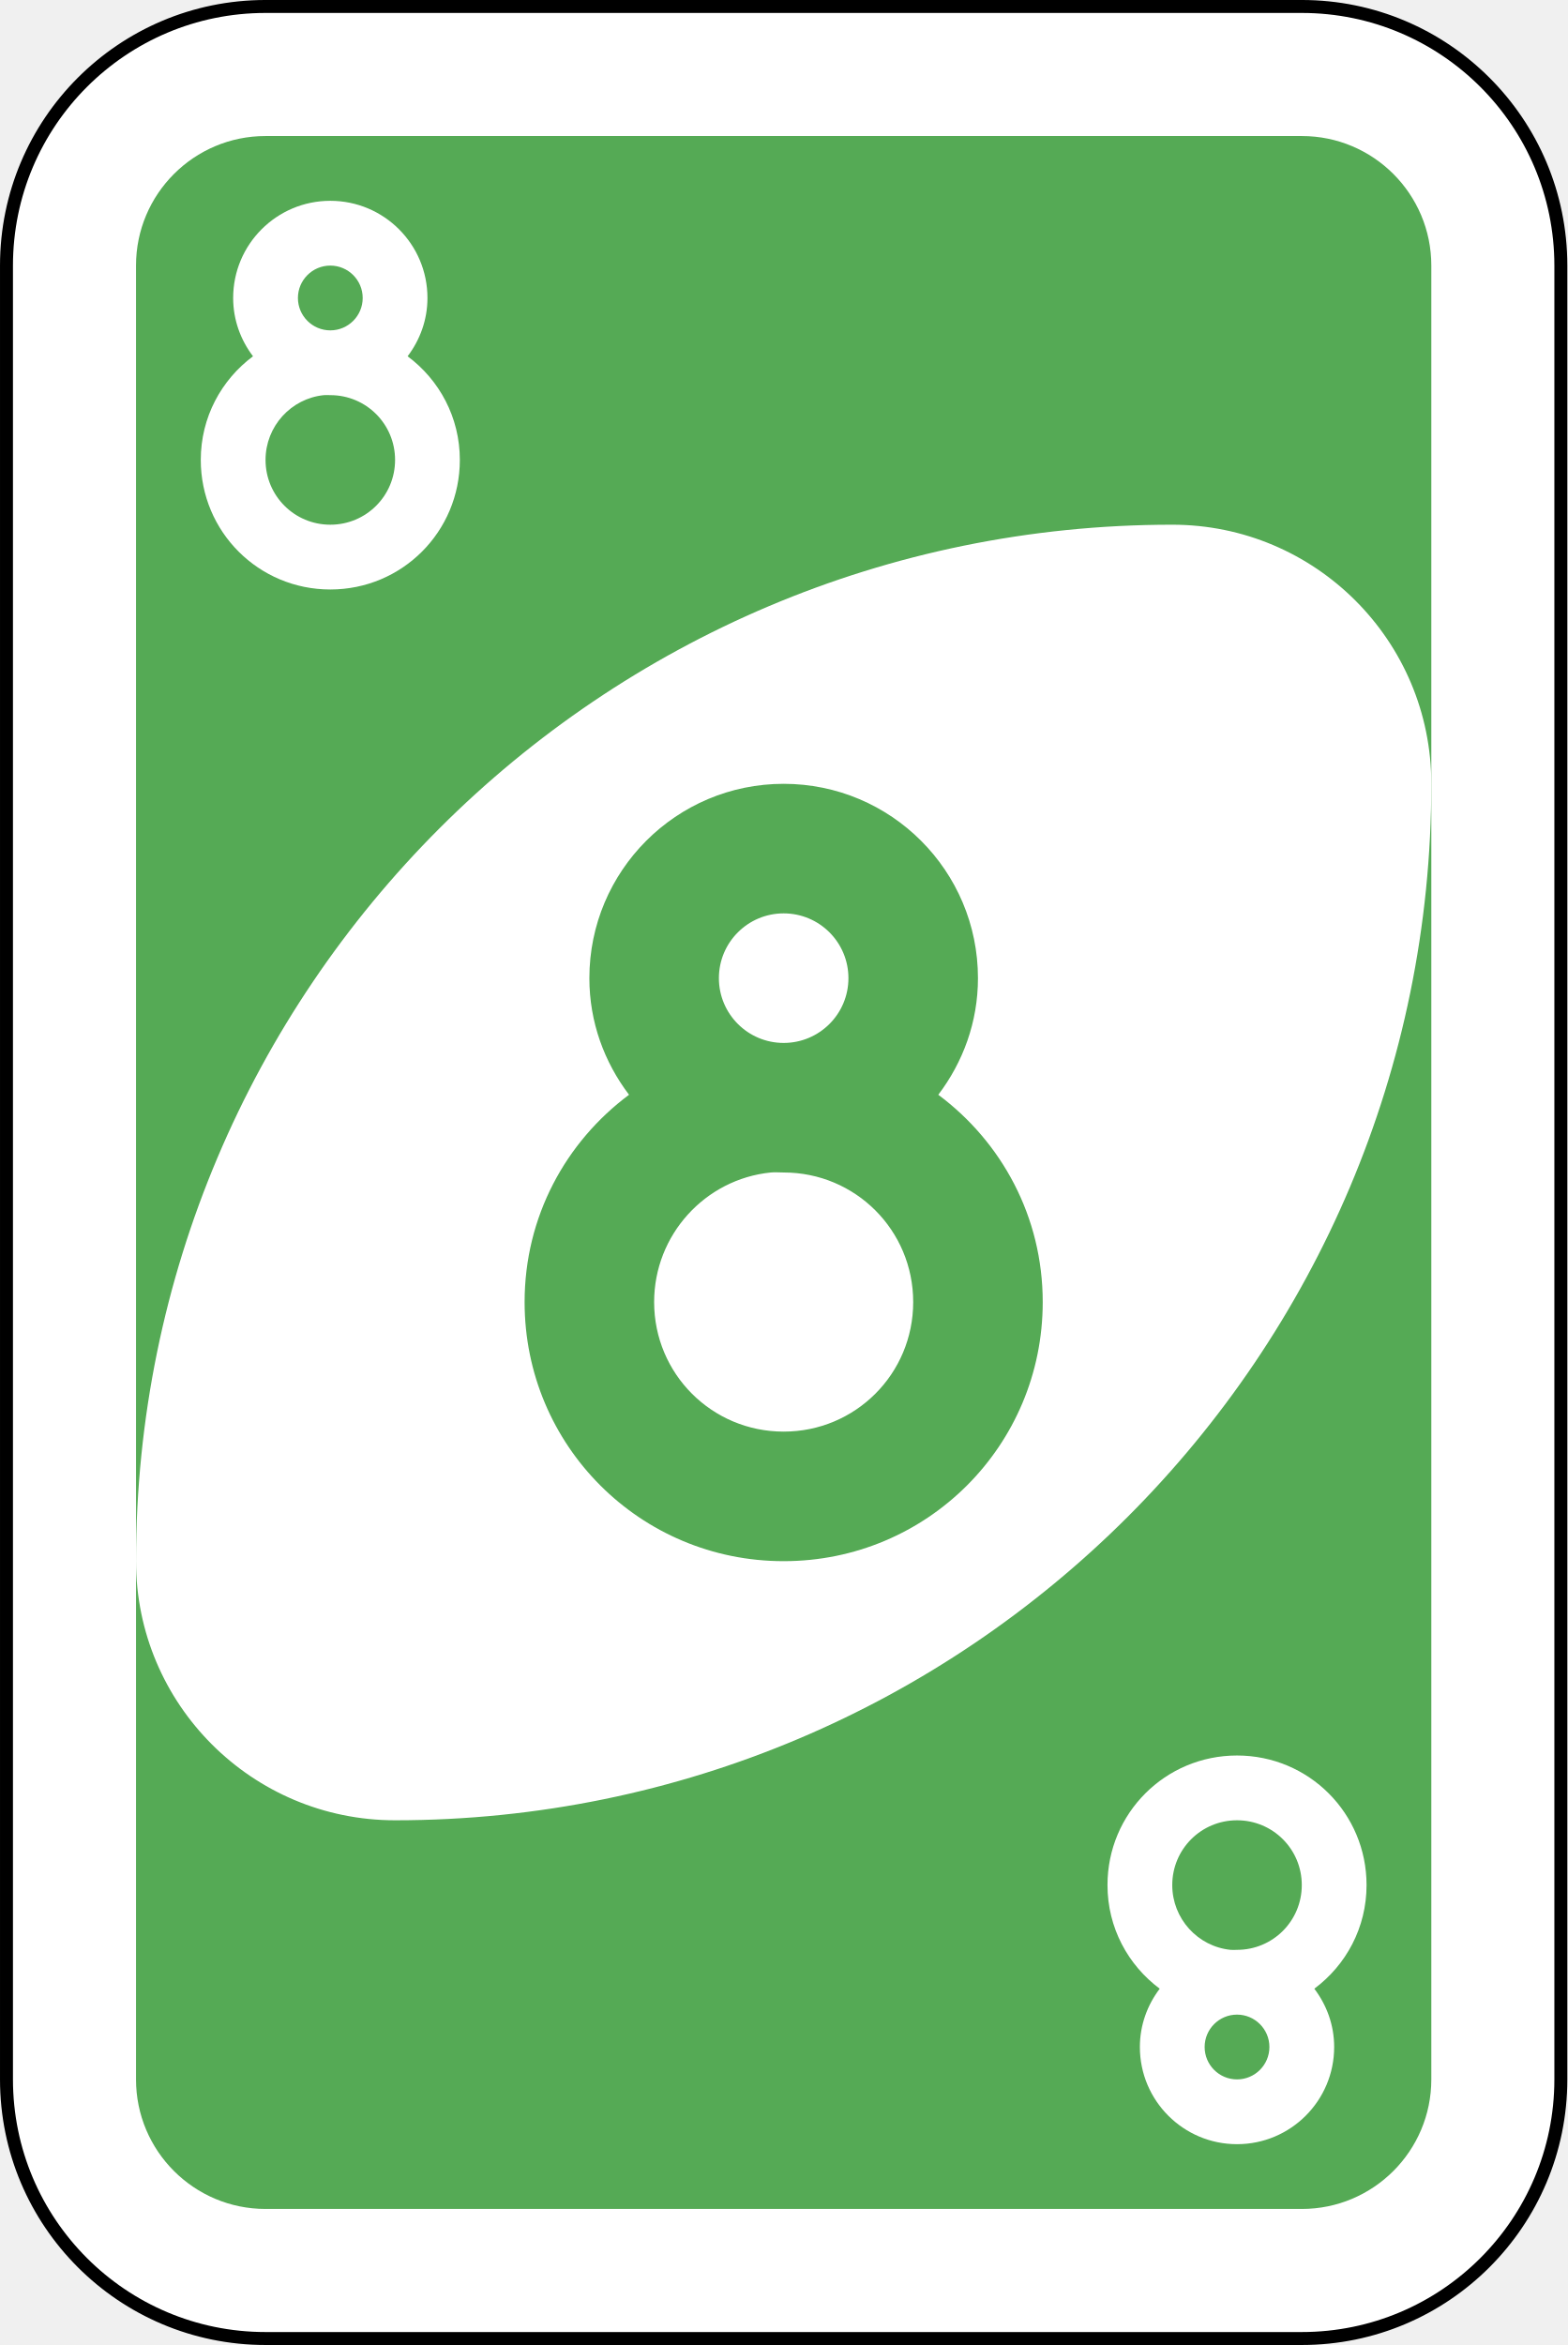
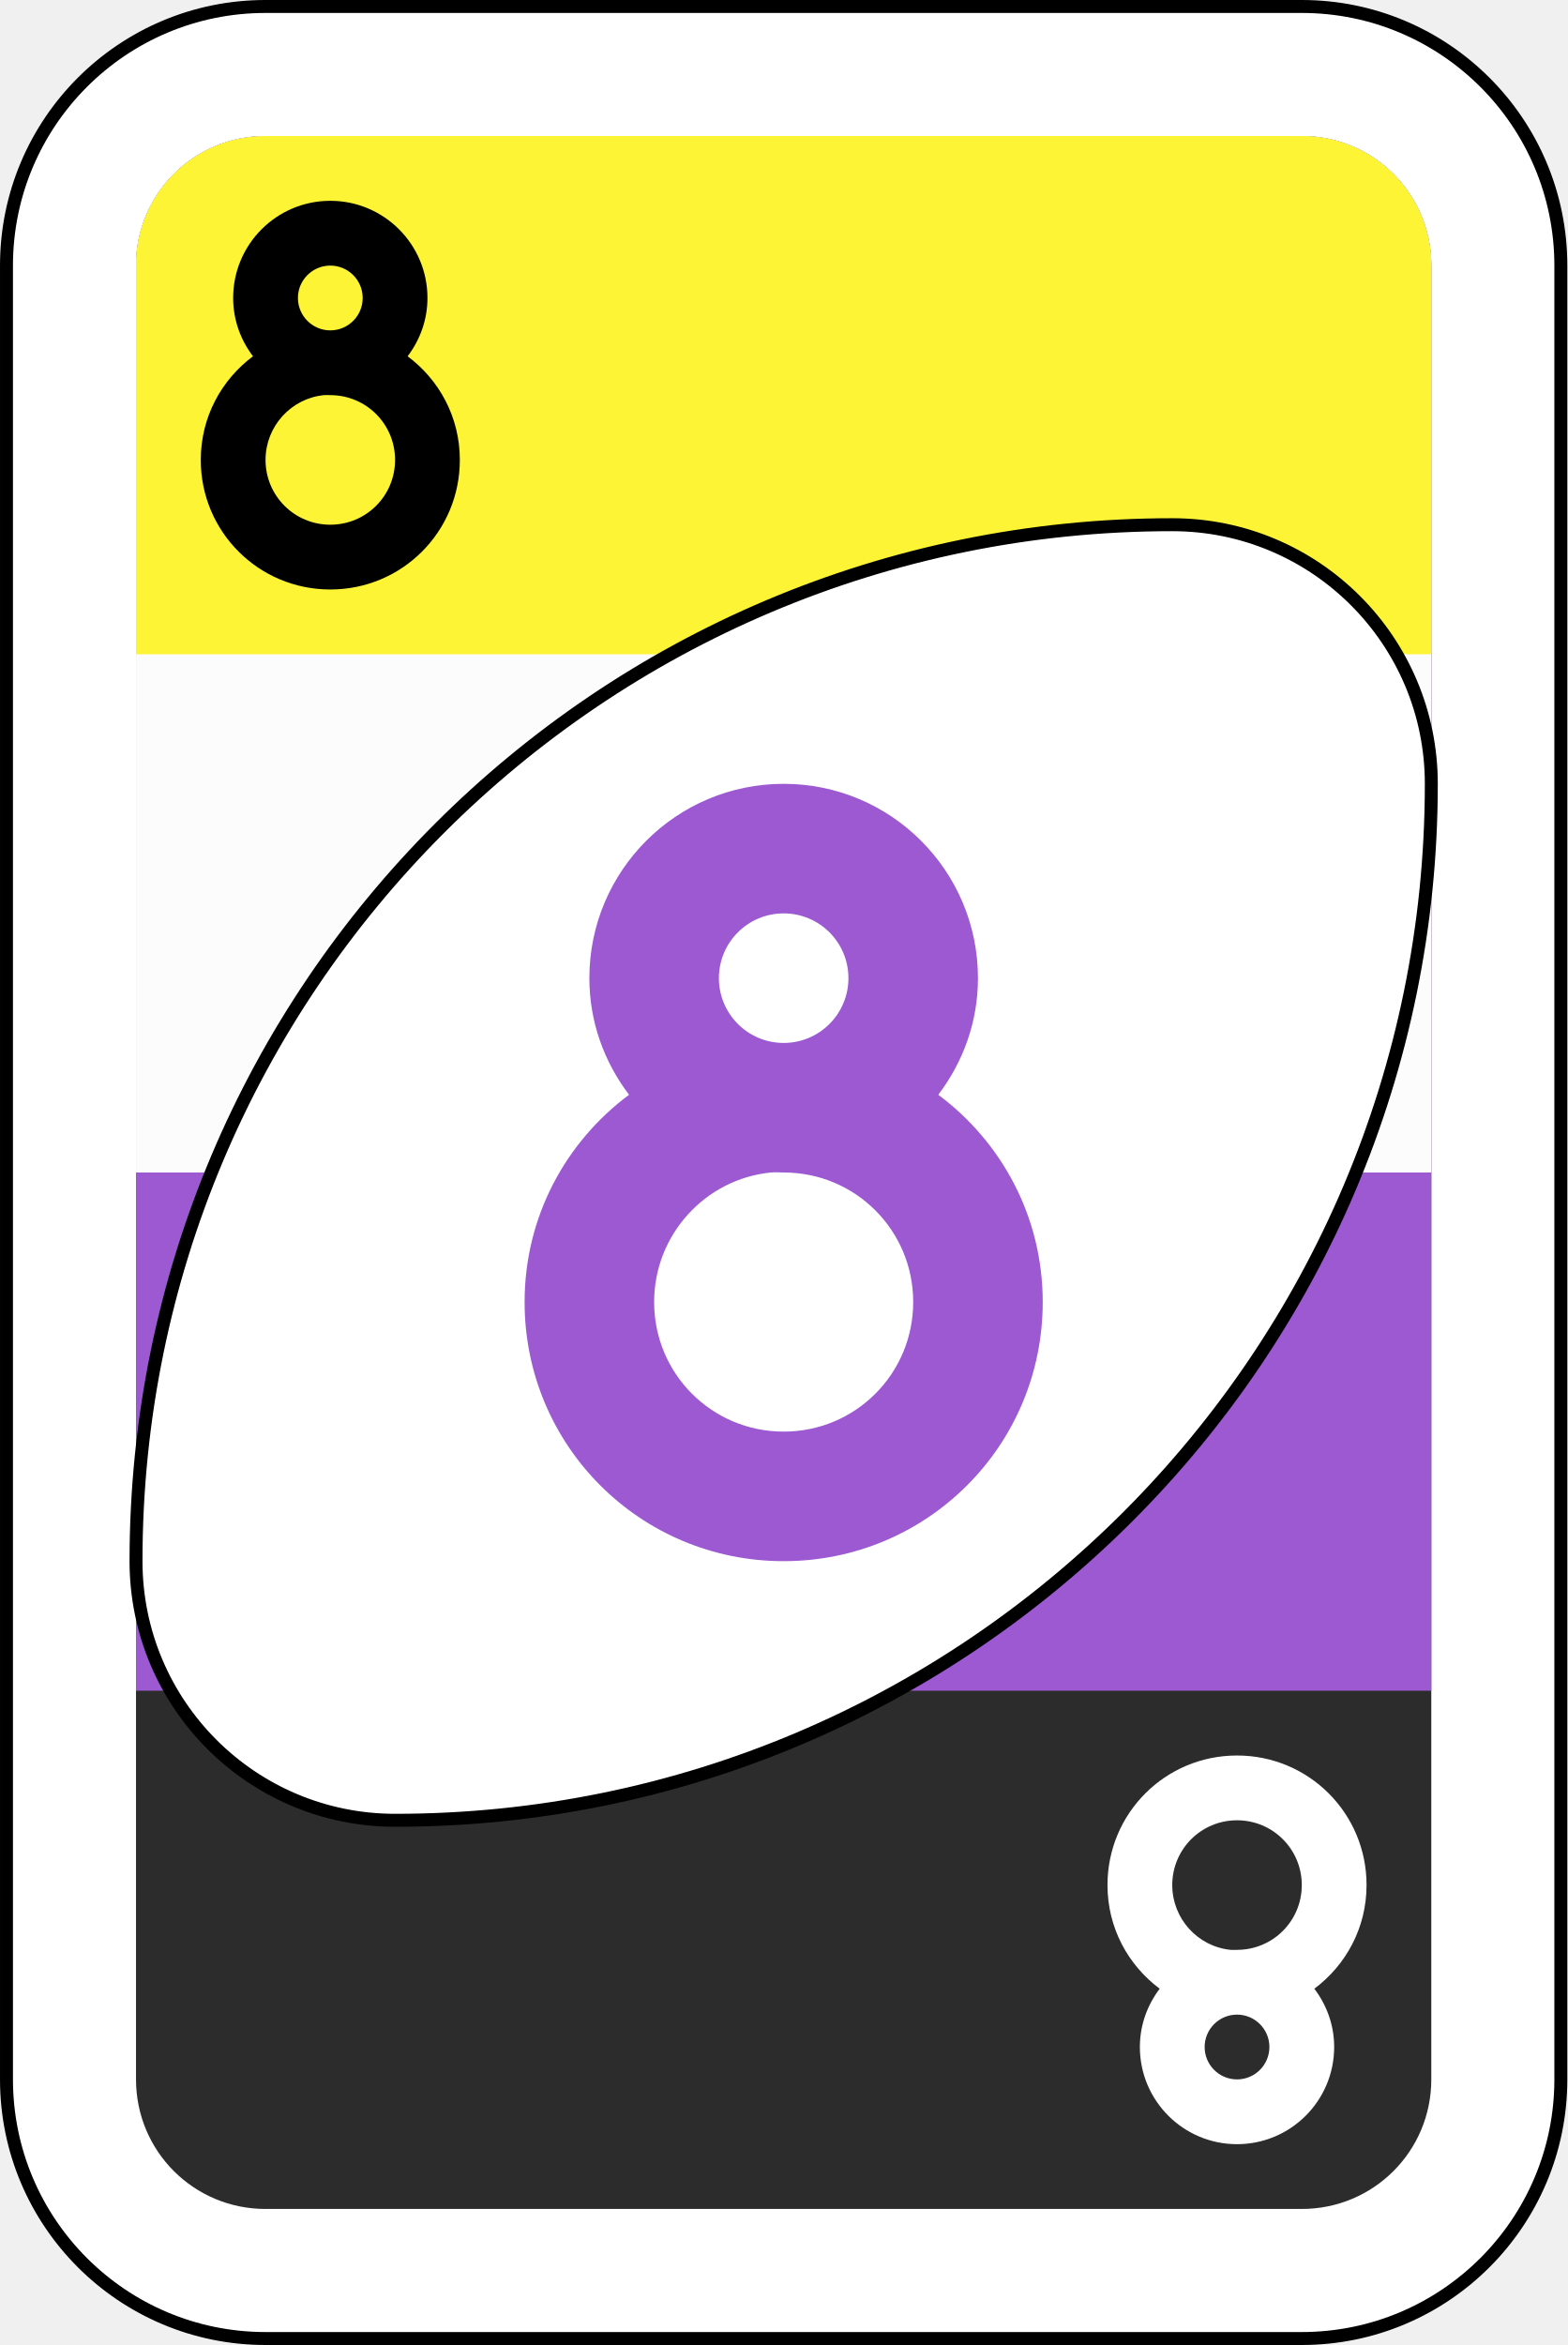
<svg xmlns="http://www.w3.org/2000/svg" width="68.298mm" height="102.164mm" viewBox="0 0 242 362" id="svg6717" version="1.1">
  <defs id="defs6719" />
  <g id="layer1" transform="translate(-236.1428,-337.0765)">
-     <g id="g6619-6" transform="matrix(4,0,0,4,-1682.857,-991.3724)">
-       <rect style="fill:#ffffff;fill-opacity:1;fill-rule:evenodd;stroke:#000000;stroke-width:0.5;stroke-miterlimit:4;stroke-dasharray:none" id="rect2987-8-5-8-3" y="332.362" x="480" ry="10" rx="10" height="90" width="60" />
-       <rect style="fill:#55aa55;fill-opacity:1;fill-rule:evenodd;stroke:none" id="rect3757-26-33-9-6" y="337.362" x="485" ry="5" rx="5" height="80" width="50" />
-       <path style="fill:#ffffff;fill-opacity:1;fill-rule:evenodd;stroke:none" id="path3773-0-4-8-4-60-3-0-5" d="m 525,352.362 c -22.091,0 -40,17.909 -40,40 0,5.523 4.477,10 10,10 22.091,0 40,-17.909 40,-40 0,-5.523 -4.477,-10 -10,-10 z" />
-       <path style="fill:#55aa55;fill-opacity:1;stroke:none" id="rect3163-52-9-8-1-1-2-7-3-6-4-6-1-8-8-5-2" d="m 510,362.362 c -4.142,0 -7.5,3.358 -7.5,7.5 0,1.699 0.579,3.243 1.531,4.5 -2.443,1.82 -4.031,4.706 -4.031,8 0,5.54 4.46,10 10,10 5.54,0 10,-4.46 10,-10 0,-3.294 -1.588,-6.18 -4.031,-8 0.952,-1.257 1.531,-2.801 1.531,-4.5 0,-4.142 -3.358,-7.5 -7.5,-7.5 z m 0,5 c 1.381,0 2.5,1.119 2.5,2.5 0,1.381 -1.119,2.5 -2.5,2.5 -1.381,0 -2.5,-1.119 -2.5,-2.5 0,-1.381 1.119,-2.5 2.5,-2.5 z m -0.5,10 c 0.168,-0.017 0.327,0 0.5,0 2.77,0 5,2.23 5,5 0,2.77 -2.23,5 -5,5 -2.77,0 -5,-2.23 -5,-5 0,-2.597 1.973,-4.745 4.5,-5 z" />
-       <path style="fill:#ffffff;fill-opacity:1;stroke:none" id="rect3163-52-9-8-1-1-2-7-3-6-4-6-1-8-8-2-1-8" d="m 492.5,339.862 c -2.071,0 -3.75,1.679 -3.75,3.75 0,0.849 0.29,1.621 0.766,2.25 -1.221,0.91 -2.016,2.353 -2.016,4 0,2.77 2.23,5 5,5 2.77,0 5,-2.23 5,-5 0,-1.647 -0.794,-3.09 -2.016,-4 0.476,-0.629 0.766,-1.401 0.766,-2.25 0,-2.071 -1.679,-3.75 -3.75,-3.75 z m 0,2.5 c 0.69,0 1.25,0.56 1.25,1.25 0,0.69 -0.56,1.25 -1.25,1.25 -0.69,0 -1.25,-0.56 -1.25,-1.25 0,-0.69 0.56,-1.25 1.25,-1.25 z m -0.25,5 c 0.084,-0.009 0.163,0 0.25,0 1.385,0 2.5,1.115 2.5,2.5 0,1.385 -1.115,2.5 -2.5,2.5 -1.385,0 -2.5,-1.115 -2.5,-2.5 0,-1.298 0.986,-2.372 2.25,-2.5 z" />
-       <path style="fill:#ffffff;fill-opacity:1;stroke:none" id="rect3163-52-9-8-1-1-2-7-3-6-4-6-1-8-8-2-1-1-1" d="m 527.5,414.862 c -2.071,0 -3.75,-1.679 -3.75,-3.75 0,-0.849 0.29,-1.621 0.766,-2.25 -1.221,-0.91 -2.016,-2.353 -2.016,-4 0,-2.77 2.23,-5 5,-5 2.77,0 5,2.23 5,5 0,1.647 -0.794,3.09 -2.016,4 0.476,0.629 0.766,1.401 0.766,2.25 0,2.071 -1.679,3.75 -3.75,3.75 z m 0,-2.5 c 0.69,0 1.25,-0.56 1.25,-1.25 0,-0.69 -0.56,-1.25 -1.25,-1.25 -0.69,0 -1.25,0.56 -1.25,1.25 0,0.69 0.56,1.25 1.25,1.25 z m -0.25,-5 c 0.084,0.009 0.163,0 0.25,0 1.385,0 2.5,-1.115 2.5,-2.5 0,-1.385 -1.115,-2.5 -2.5,-2.5 -1.385,0 -2.5,1.115 -2.5,2.5 0,1.298 0.986,2.372 2.25,2.5 z" />
+     <g id="layer1-6" transform="translate(-9.1461334e-5,-1.109877e-4)">
+       <rect style="fill:#ffffff;fill-opacity:1;fill-rule:evenodd;stroke:#000000;stroke-width:2;stroke-miterlimit:4;stroke-dasharray:none" id="rect2987-8-5-81-7-5-7-3" y="338.076" x="237.143" ry="40" rx="40" height="360" width="240" />
+       <g id="g926" transform="matrix(0.6666656,0,0,1.599999,257.1428,358.0764)">
+         <path id="path906" style="fill:#2c2c2c;fill-opacity:1;stroke-width:1.102" d="m 43.732,22.4 c -11.819,0 -21.332,9.513 -21.332,21.332 V 342.4 c 0,11.819 9.513,21.332 21.332,21.332 H 214.4 c 11.819,0 21.332,-9.513 21.332,-21.332 V 43.732 c 0,-11.819 -9.513,-21.332 -21.332,-21.332 z" transform="matrix(1.406252,0,0,0.5859381,-31.49997,-13.12499)" />
+         <path id="path908" style="fill:#9c59d1;fill-opacity:1;stroke-width:1.102" d="m 43.732,22.4 c -11.819,0 -21.332,9.513 -21.332,21.332 V 278.4 H 235.732 V 43.732 c 0,-11.819 -9.513,-21.332 -21.332,-21.332 z" transform="matrix(1.406252,0,0,0.5859381,-31.49997,-13.12499)" />
+         <path id="path910" style="fill:#fcfcfc;fill-opacity:1;stroke-width:1.102" d="m 43.732,22.4 c -11.819,0 -21.332,9.513 -21.332,21.332 V 193.066 H 235.732 V 43.732 c 0,-11.819 -9.513,-21.332 -21.332,-21.332 z" transform="matrix(1.406252,0,0,0.5859381,-31.49997,-13.12499)" />
+         <path id="path912" style="fill:#fcf434;fill-opacity:1;stroke-width:1.102" d="m 43.732,22.4 c -11.819,0 -21.332,9.513 -21.332,21.332 V 107.732 H 235.732 V 43.732 c 0,-11.819 -9.513,-21.332 -21.332,-21.332 z" transform="matrix(1.406252,0,0,0.5859381,-31.49997,-13.12499)" />
+       </g>
+       <path style="fill:#ffffff;fill-opacity:1;fill-rule:evenodd;stroke:#000000;stroke-width:2;stroke-miterlimit:4;stroke-dasharray:none;stroke-opacity:1" id="path3773-0-4-8-4-60-3-86-29-2-7-7" d="m 417.143,418.076 c -88.366,0 -160,71.634 -160,160 0,22.091 17.909,40 40,40 88.366,0 160,-71.634 160,-160 0,-22.091 -17.909,-40 -40,-40 z" />
    </g>
+     <path style="fill:#9c59d1;fill-opacity:1;stroke:none;stroke-width:4" id="rect3163-52-9-8-1-1-2-7-3-6-4-6-1-8-8-5-2" d="m 357.143,458.076 c -16.569,0 -30,13.431 -30,30 0,6.795 2.317,12.97 6.125,18 -9.772,7.28 -16.125,18.824 -16.125,32 0,22.16 17.84,40 40,40 22.16,0 40,-17.84 40,-40 0,-13.176 -6.353,-24.72 -16.125,-32 3.808,-5.03 6.125,-11.205 6.125,-18 0,-16.569 -13.431,-30 -30,-30 z m 0,20 c 5.523,0 10,4.477 10,10 0,5.523 -4.477,10 -10,10 -5.523,0 -10,-4.477 -10,-10 0,-5.523 4.477,-10 10,-10 z m -2,40 c 0.674,-0.068 1.307,0 2,0 11.08,0 20,8.92 20,20 0,11.08 -8.92,20 -20,20 -11.08,0 -20,-8.92 -20,-20 0,-10.388 7.89,-18.98 18,-20 z" />
+     <path style="fill:#000000;fill-opacity:1;stroke:none;stroke-width:4" id="rect3163-52-9-8-1-1-2-7-3-6-4-6-1-8-8-2-1-8" d="m 287.143,368.076 c -8.284,0 -15,6.716 -15,15 0,3.397 1.159,6.485 3.062,9 -4.886,3.64 -8.062,9.412 -8.062,16 0,11.08 8.92,20 20,20 11.08,0 20,-8.92 20,-20 0,-6.588 -3.177,-12.36 -8.063,-16 1.904,-2.515 3.063,-5.603 3.063,-9 0,-8.284 -6.716,-15 -15,-15 z m 0,10 c 2.761,0 5,2.239 5,5 0,2.761 -2.239,5 -5,5 -2.761,0 -5,-2.239 -5,-5 0,-2.761 2.239,-5 5,-5 z m -1,20 c 0.337,-0.036 0.654,0 1,0 5.54,0 10,4.46 10,10 0,5.54 -4.46,10 -10,10 -5.54,0 -10,-4.46 -10,-10 0,-5.194 3.945,-9.49 9,-10 z" />
+     <path style="fill:#ffffff;fill-opacity:1;stroke:none;stroke-width:4" id="rect3163-52-9-8-1-1-2-7-3-6-4-6-1-8-8-2-1-1-1" d="m 427.143,668.076 c -8.284,0 -15,-6.716 -15,-15 0,-3.397 1.159,-6.485 3.062,-9 -4.886,-3.64 -8.062,-9.412 -8.062,-16 0,-11.08 8.92,-20 20,-20 11.08,0 20,8.92 20,20 0,6.588 -3.177,12.36 -8.063,16 1.904,2.515 3.063,5.603 3.063,9 0,8.284 -6.716,15 -15,15 z m 0,-10 c 2.761,0 5,-2.239 5,-5 0,-2.761 -2.239,-5 -5,-5 -2.761,0 -5,2.239 -5,5 0,2.761 2.239,5 5,5 z m -1,-20 c 0.337,0.036 0.654,0 1,0 5.54,0 10,-4.46 10,-10 0,-5.54 -4.46,-10 -10,-10 -5.54,0 -10,4.46 -10,10 0,5.194 3.945,9.49 9,10 z" />
  </g>
</svg>
